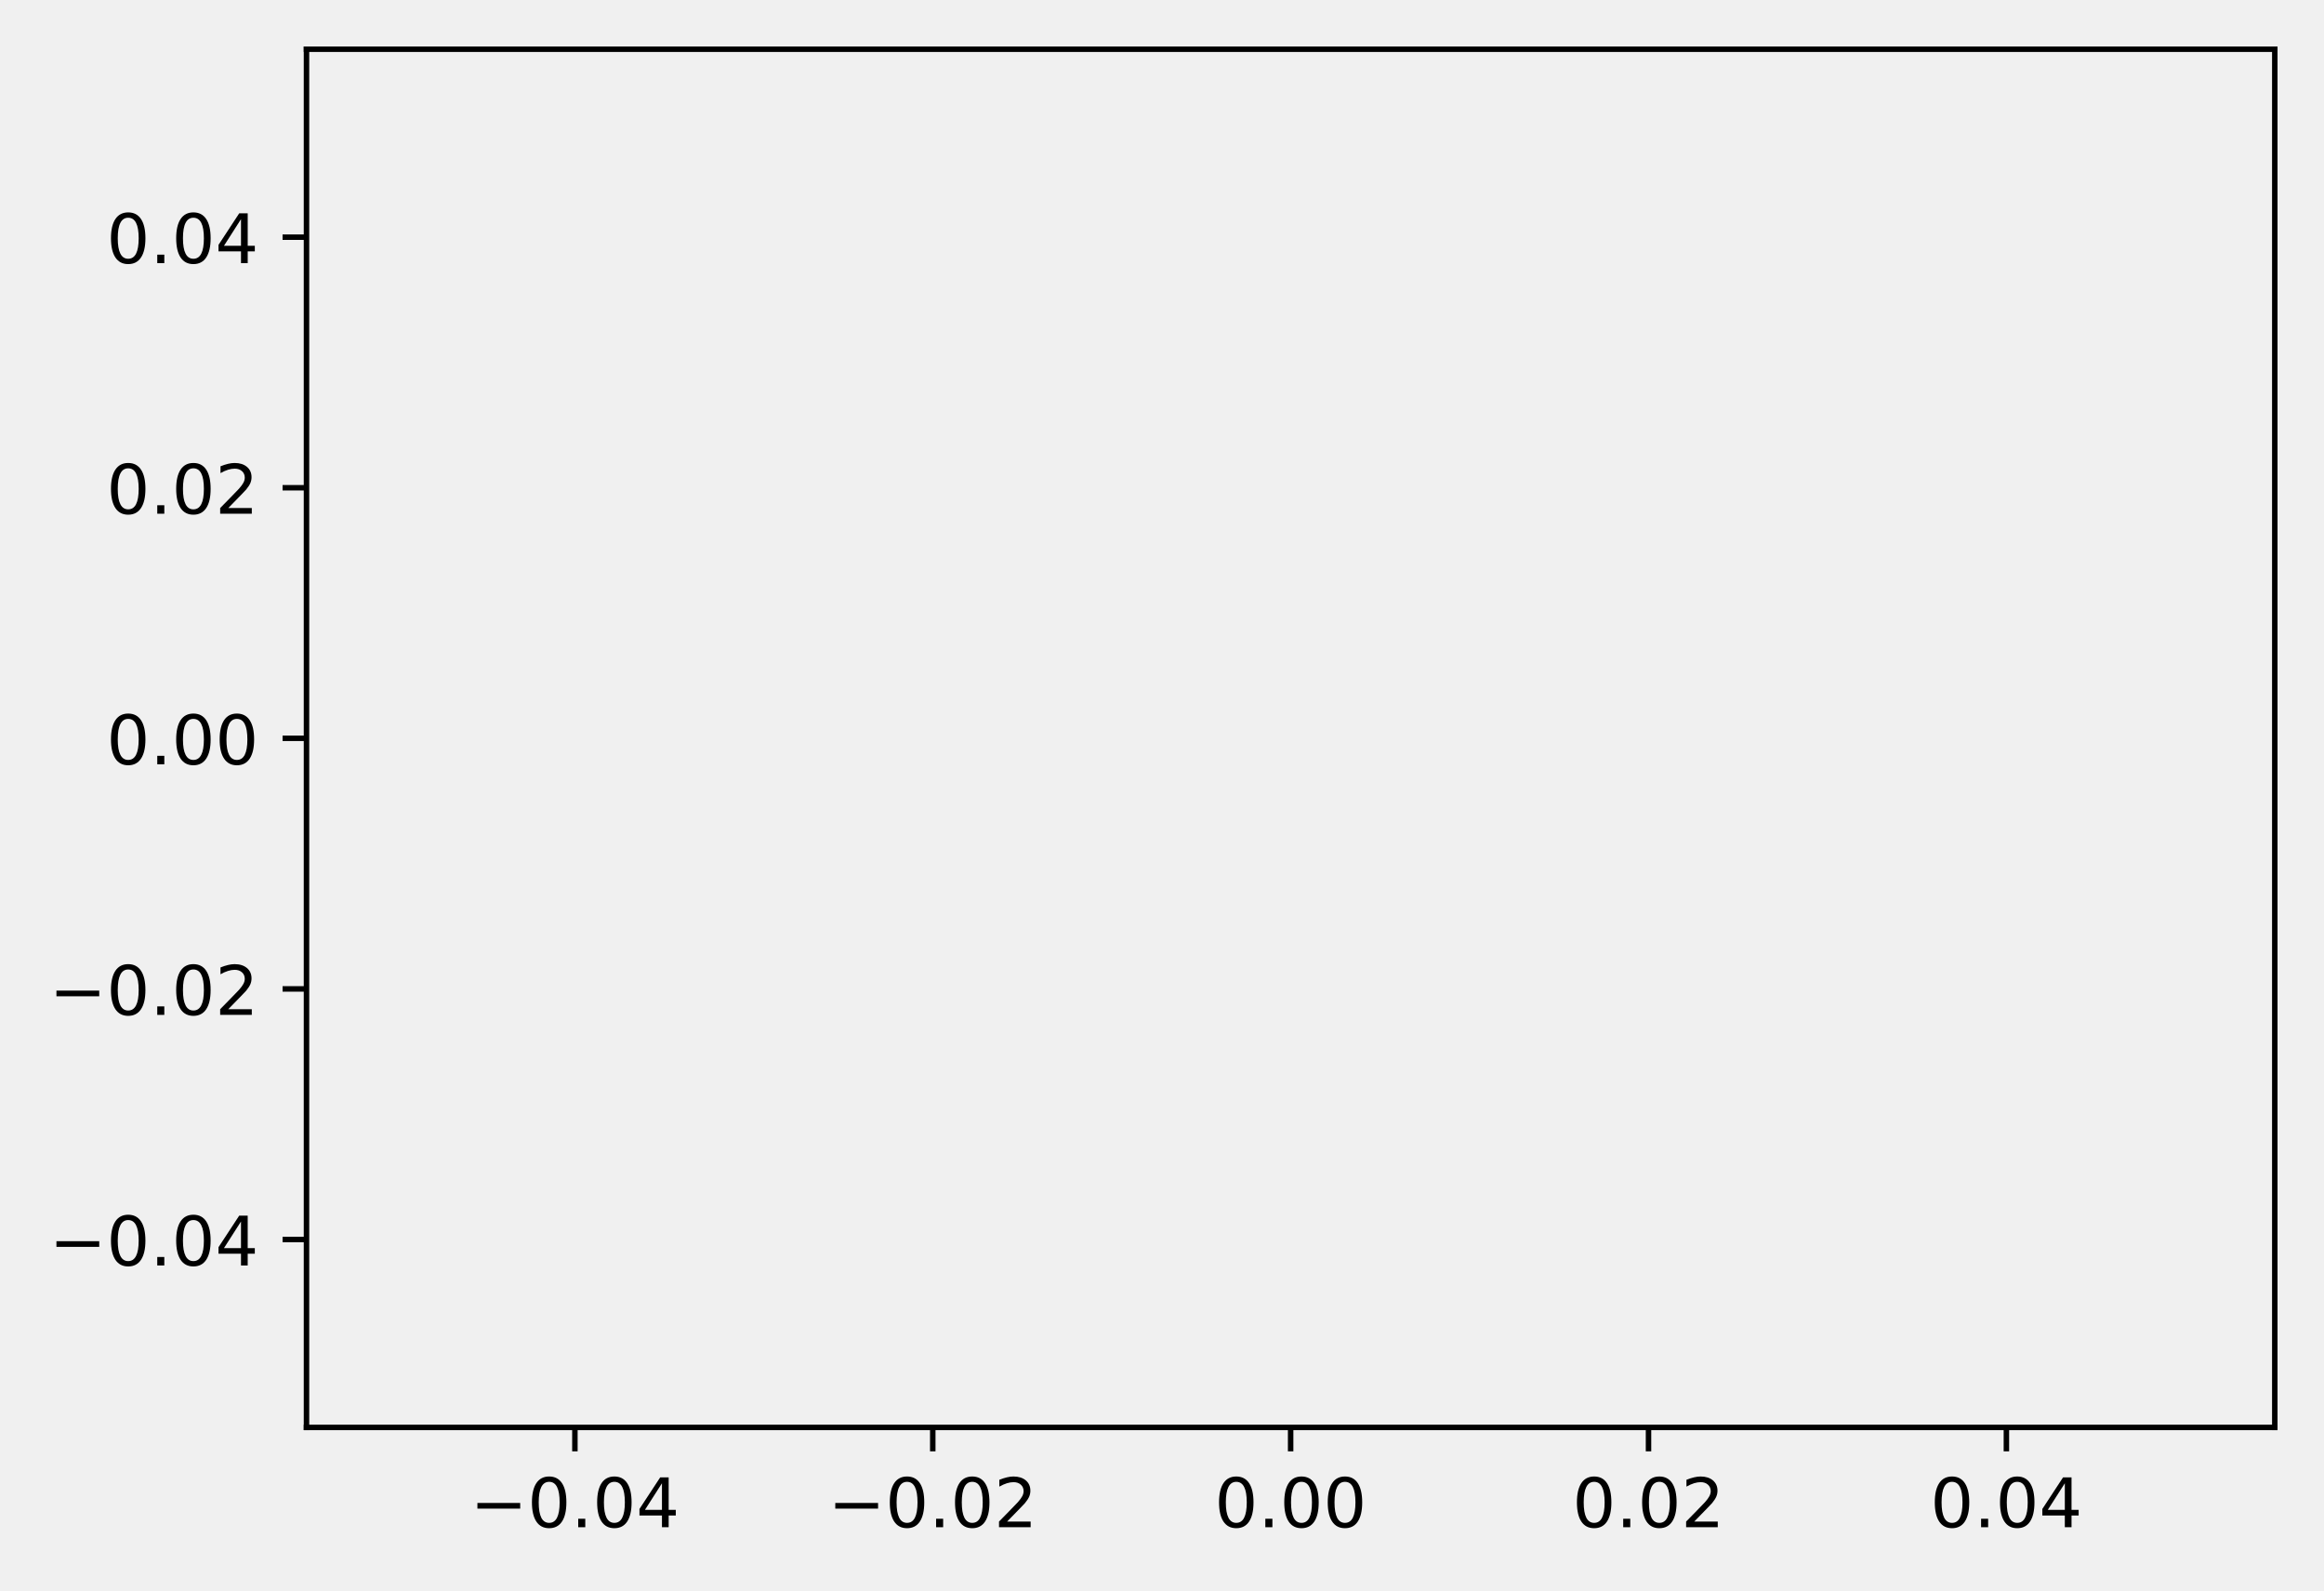
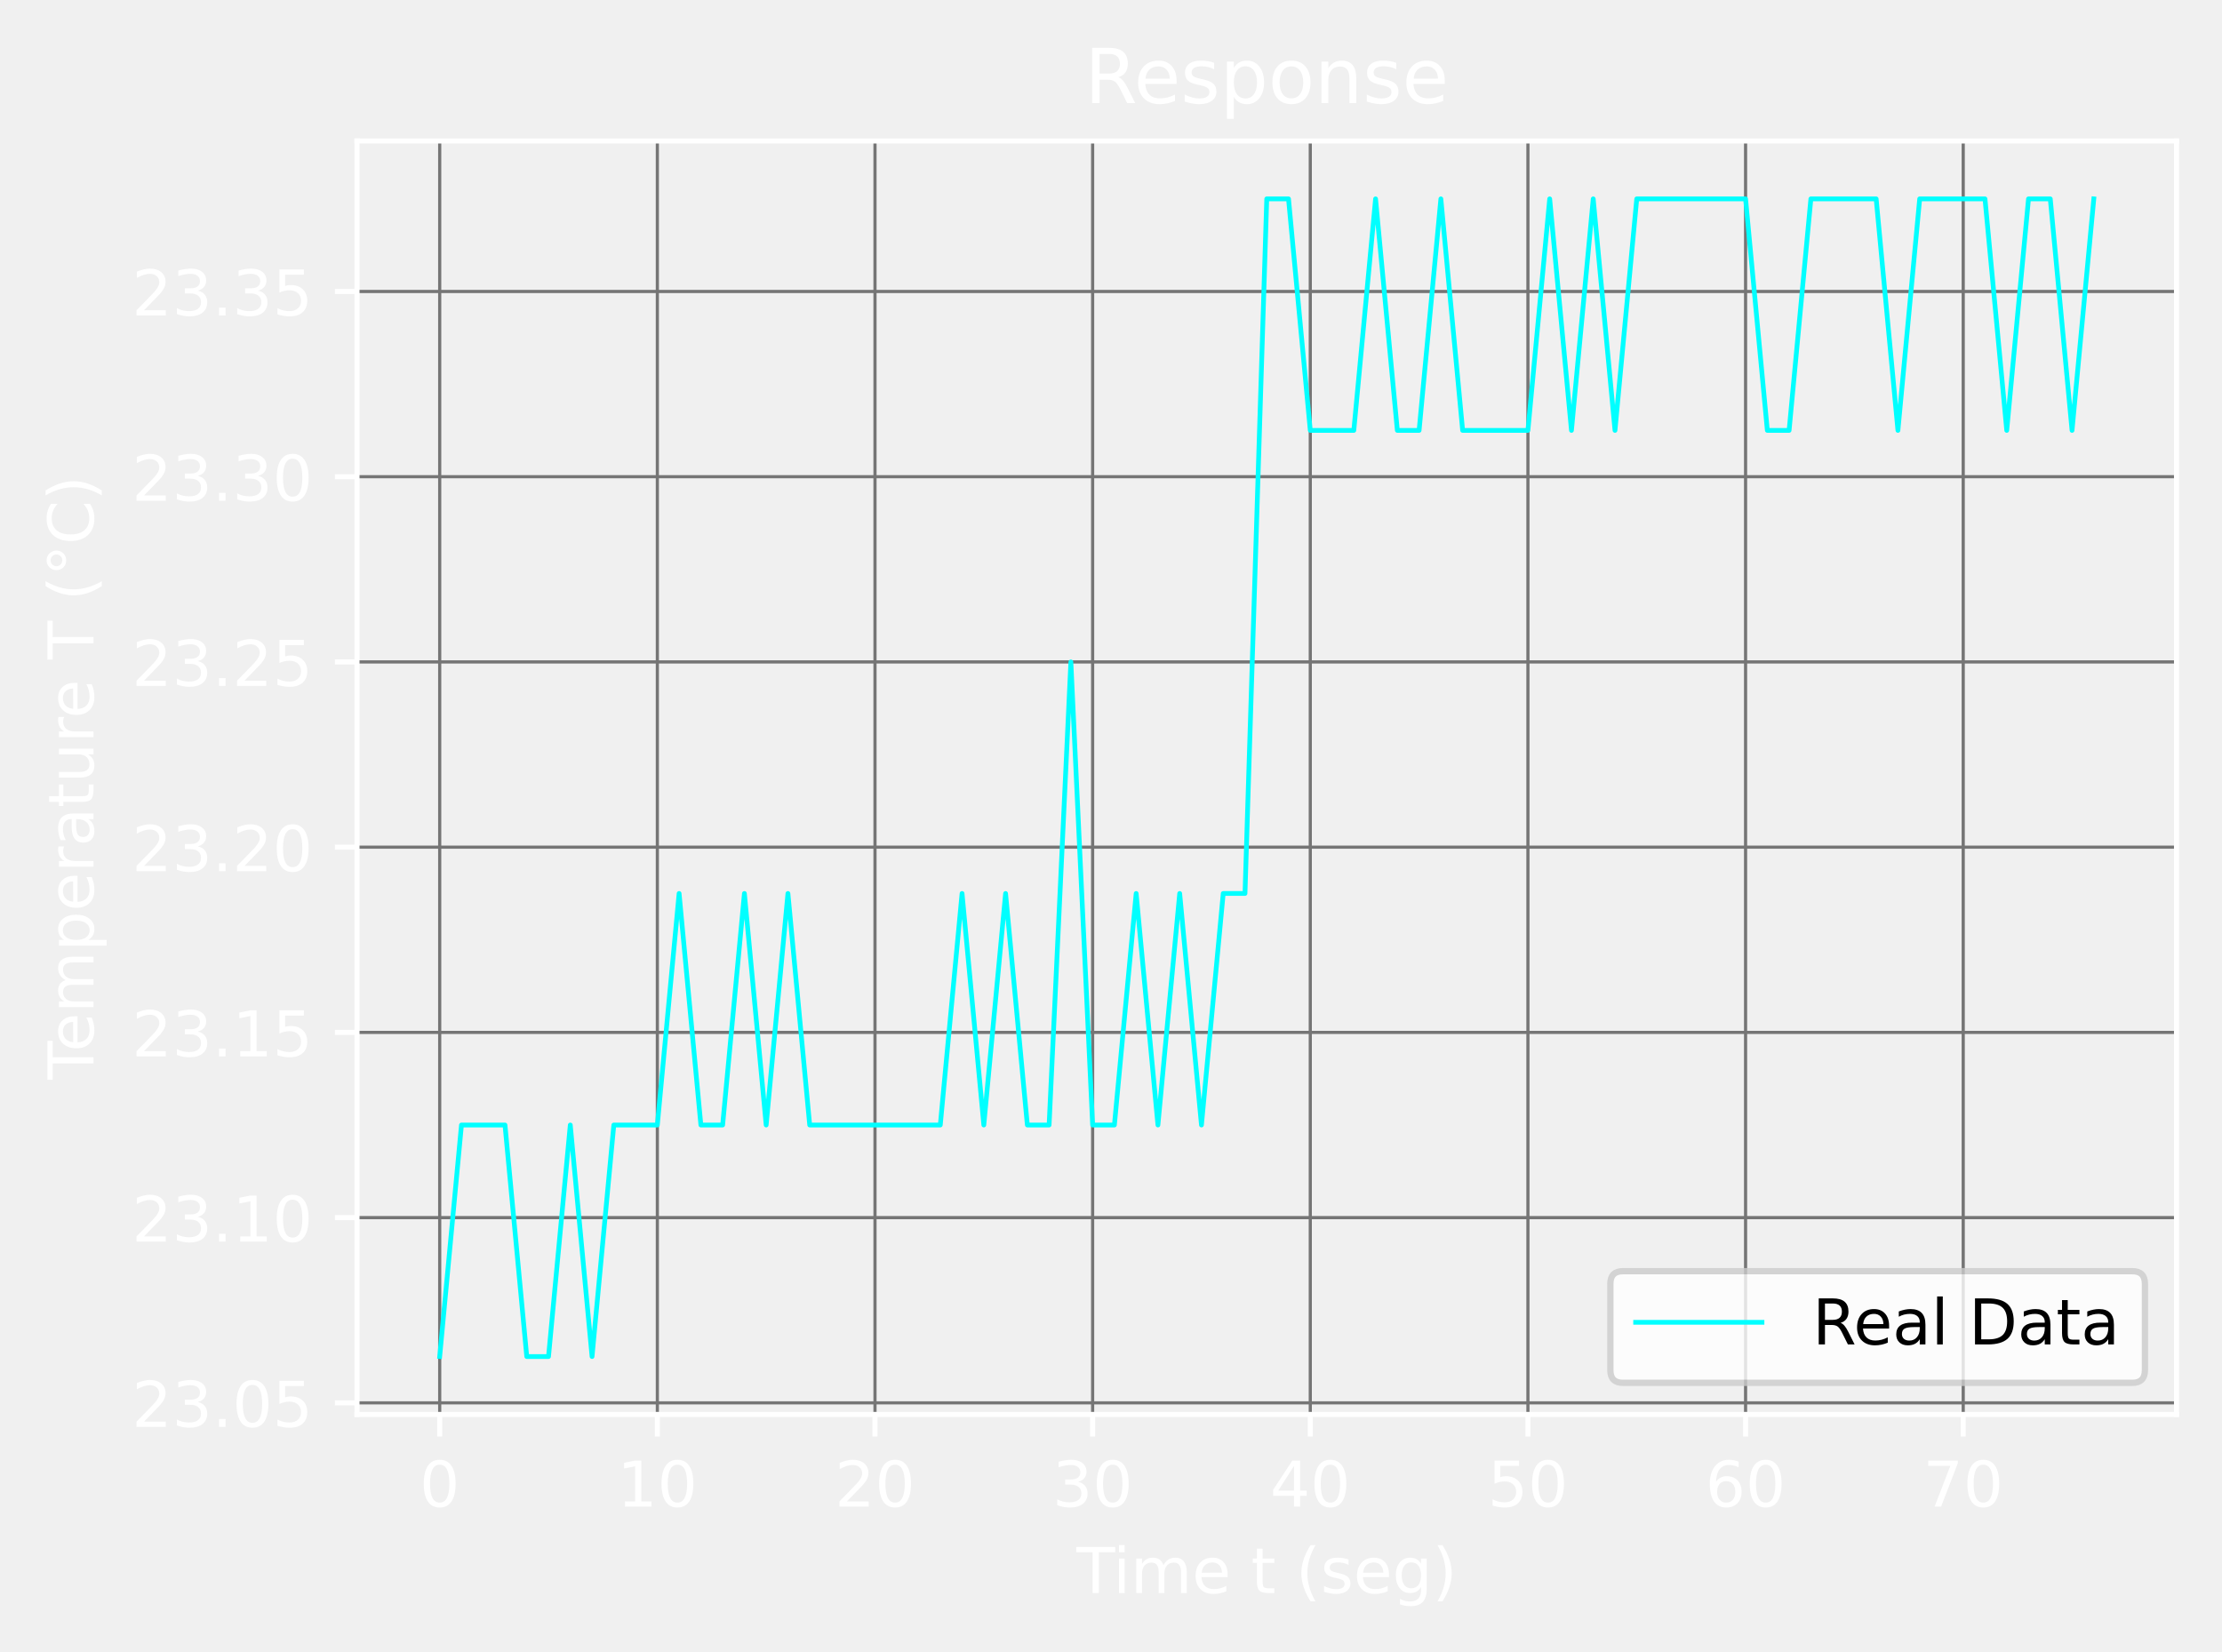
- <svg xmlns="http://www.w3.org/2000/svg" xmlns:xlink="http://www.w3.org/1999/xlink" width="340.045pt" height="232.678pt" viewBox="0 0 340.045 232.678" version="1.1">
+ <svg xmlns="http://www.w3.org/2000/svg" xmlns:xlink="http://www.w3.org/1999/xlink" width="351.706pt" height="261.474pt" viewBox="0 0 351.706 261.474" version="1.1">
  <defs>
    <style type="text/css">*{stroke-linejoin: round; stroke-linecap: butt}</style>
  </defs>
  <g id="figure_1">
    <g id="patch_1">
-       <path d="M 0 232.678  L 340.045 232.678  L 340.045 0  L 0 0  L 0 232.678  z " style="fill: none" />
+       <path d="M 0 261.474  L 351.706 261.474  L 351.706 0  L 0 0  L 0 261.474  z " style="fill: none" />
    </g>
    <g id="axes_1">
      <g id="patch_2">
-         <path d="M 44.845 208.8  L 332.845 208.8  L 332.845 7.2  L 44.845 7.2  L 44.845 208.8  z " style="fill: none" />
+         <path d="M 56.506 223.918  L 344.506 223.918  L 344.506 22.318  L 56.506 22.318  L 56.506 223.918  z " style="fill: none" />
      </g>
      <g id="matplotlib.axis_1">
        <g id="xtick_1">
          <g id="line2d_1">
+             <path d="M 69.597 223.918  L 69.597 22.318  " clip-path="url(#p4adda3c065)" style="fill: none; stroke: #757575; stroke-width: 0.5; stroke-linecap: square" />
+           </g>
+           <g id="line2d_2">
            <defs>
-               <path id="ma07867cbb8" d="M 0 0  L 0 3.5  " style="stroke: #000000; stroke-width: 0.8" />
+               <path id="m655d324b5c" d="M 0 0  L 0 3.5  " style="stroke: #ffffff; stroke-width: 0.8" />
            </defs>
            <g>
-               <use xlink:href="#ma07867cbb8" x="84.118" y="208.8" style="stroke: #000000; stroke-width: 0.8" />
+               <use xlink:href="#m655d324b5c" x="69.597" y="223.918" style="fill: #ffffff; stroke: #ffffff; stroke-width: 0.8" />
            </g>
          </g>
          <g id="text_1">
-             <g transform="translate(68.79538 223.3984) scale(0.1 -0.1)">
-               <defs>
-                 <path id="DejaVuSans-2212" d="M 678 2272  L 4684 2272  L 4684 1741  L 678 1741  L 678 2272  z " transform="scale(0.015625)" />
+             <g style="fill: #ffffff" transform="translate(66.41591 238.5166) scale(0.1 -0.1)">
+               <defs>
                <path id="DejaVuSans-30" d="M 2034 4250  Q 1547 4250 1301 3770  Q 1056 3291 1056 2328  Q 1056 1369 1301 889  Q 1547 409 2034 409  Q 2525 409 2770 889  Q 3016 1369 3016 2328  Q 3016 3291 2770 3770  Q 2525 4250 2034 4250  z M 2034 4750  Q 2819 4750 3233 4129  Q 3647 3509 3647 2328  Q 3647 1150 3233 529  Q 2819 -91 2034 -91  Q 1250 -91 836 529  Q 422 1150 422 2328  Q 422 3509 836 4129  Q 1250 4750 2034 4750  z " transform="scale(0.015625)" />
-                 <path id="DejaVuSans-2e" d="M 684 794  L 1344 794  L 1344 0  L 684 0  L 684 794  z " transform="scale(0.015625)" />
+               </defs>
+               <use xlink:href="#DejaVuSans-30" />
+             </g>
+           </g>
+         </g>
+         <g id="xtick_2">
+           <g id="line2d_3">
+             <path d="M 104.047 223.918  L 104.047 22.318  " clip-path="url(#p4adda3c065)" style="fill: none; stroke: #757575; stroke-width: 0.5; stroke-linecap: square" />
+           </g>
+           <g id="line2d_4">
+             <g>
+               <use xlink:href="#m655d324b5c" x="104.047" y="223.918" style="fill: #ffffff; stroke: #ffffff; stroke-width: 0.8" />
+             </g>
+           </g>
+           <g id="text_2">
+             <g style="fill: #ffffff" transform="translate(97.68442 238.5166) scale(0.1 -0.1)">
+               <defs>
+                 <path id="DejaVuSans-31" d="M 794 531  L 1825 531  L 1825 4091  L 703 3866  L 703 4441  L 1819 4666  L 2450 4666  L 2450 531  L 3481 531  L 3481 0  L 794 0  L 794 531  z " transform="scale(0.015625)" />
+               </defs>
+               <use xlink:href="#DejaVuSans-31" />
+               <use xlink:href="#DejaVuSans-30" x="63.623" />
+             </g>
+           </g>
+         </g>
+         <g id="xtick_3">
+           <g id="line2d_5">
+             <path d="M 138.497 223.918  L 138.497 22.318  " clip-path="url(#p4adda3c065)" style="fill: none; stroke: #757575; stroke-width: 0.5; stroke-linecap: square" />
+           </g>
+           <g id="line2d_6">
+             <g>
+               <use xlink:href="#m655d324b5c" x="138.497" y="223.918" style="fill: #ffffff; stroke: #ffffff; stroke-width: 0.8" />
+             </g>
+           </g>
+           <g id="text_3">
+             <g style="fill: #ffffff" transform="translate(132.1342 238.5166) scale(0.1 -0.1)">
+               <defs>
+                 <path id="DejaVuSans-32" d="M 1228 531  L 3431 531  L 3431 0  L 469 0  L 469 531  Q 828 903 1448 1529  Q 2069 2156 2228 2338  Q 2531 2678 2651 2914  Q 2772 3150 2772 3378  Q 2772 3750 2511 3984  Q 2250 4219 1831 4219  Q 1534 4219 1204 4116  Q 875 4013 500 3803  L 500 4441  Q 881 4594 1212 4672  Q 1544 4750 1819 4750  Q 2544 4750 2975 4387  Q 3406 4025 3406 3419  Q 3406 3131 3298 2873  Q 3191 2616 2906 2266  Q 2828 2175 2409 1742  Q 1991 1309 1228 531  z " transform="scale(0.015625)" />
+               </defs>
+               <use xlink:href="#DejaVuSans-32" />
+               <use xlink:href="#DejaVuSans-30" x="63.623" />
+             </g>
+           </g>
+         </g>
+         <g id="xtick_4">
+           <g id="line2d_7">
+             <path d="M 172.946 223.918  L 172.946 22.318  " clip-path="url(#p4adda3c065)" style="fill: none; stroke: #757575; stroke-width: 0.5; stroke-linecap: square" />
+           </g>
+           <g id="line2d_8">
+             <g>
+               <use xlink:href="#m655d324b5c" x="172.946" y="223.918" style="fill: #ffffff; stroke: #ffffff; stroke-width: 0.8" />
+             </g>
+           </g>
+           <g id="text_4">
+             <g style="fill: #ffffff" transform="translate(166.5839 238.5166) scale(0.1 -0.1)">
+               <defs>
+                 <path id="DejaVuSans-33" d="M 2597 2516  Q 3050 2419 3304 2112  Q 3559 1806 3559 1356  Q 3559 666 3084 287  Q 2609 -91 1734 -91  Q 1441 -91 1130 -33  Q 819 25 488 141  L 488 750  Q 750 597 1062 519  Q 1375 441 1716 441  Q 2309 441 2620 675  Q 2931 909 2931 1356  Q 2931 1769 2642 2001  Q 2353 2234 1838 2234  L 1294 2234  L 1294 2753  L 1863 2753  Q 2328 2753 2575 2939  Q 2822 3125 2822 3475  Q 2822 3834 2567 4026  Q 2313 4219 1838 4219  Q 1578 4219 1281 4162  Q 984 4106 628 3988  L 628 4550  Q 988 4650 1302 4700  Q 1616 4750 1894 4750  Q 2613 4750 3031 4423  Q 3450 4097 3450 3541  Q 3450 3153 3228 2886  Q 3006 2619 2597 2516  z " transform="scale(0.015625)" />
+               </defs>
+               <use xlink:href="#DejaVuSans-33" />
+               <use xlink:href="#DejaVuSans-30" x="63.623" />
+             </g>
+           </g>
+         </g>
+         <g id="xtick_5">
+           <g id="line2d_9">
+             <path d="M 207.396 223.918  L 207.396 22.318  " clip-path="url(#p4adda3c065)" style="fill: none; stroke: #757575; stroke-width: 0.5; stroke-linecap: square" />
+           </g>
+           <g id="line2d_10">
+             <g>
+               <use xlink:href="#m655d324b5c" x="207.396" y="223.918" style="fill: #ffffff; stroke: #ffffff; stroke-width: 0.8" />
+             </g>
+           </g>
+           <g id="text_5">
+             <g style="fill: #ffffff" transform="translate(201.0337 238.5166) scale(0.1 -0.1)">
+               <defs>
                <path id="DejaVuSans-34" d="M 2419 4116  L 825 1625  L 2419 1625  L 2419 4116  z M 2253 4666  L 3047 4666  L 3047 1625  L 3713 1625  L 3713 1100  L 3047 1100  L 3047 0  L 2419 0  L 2419 1100  L 313 1100  L 313 1709  L 2253 4666  z " transform="scale(0.015625)" />
              </defs>
-               <use xlink:href="#DejaVuSans-2212" />
-               <use xlink:href="#DejaVuSans-30" x="83.789" />
-               <use xlink:href="#DejaVuSans-2e" x="147.412" />
-               <use xlink:href="#DejaVuSans-30" x="179.199" />
-               <use xlink:href="#DejaVuSans-34" x="242.822" />
-             </g>
-           </g>
-         </g>
-         <g id="xtick_2">
-           <g id="line2d_2">
-             <g>
-               <use xlink:href="#ma07867cbb8" x="136.482" y="208.8" style="stroke: #000000; stroke-width: 0.8" />
-             </g>
-           </g>
-           <g id="text_2">
-             <g transform="translate(121.159 223.3984) scale(0.1 -0.1)">
-               <defs>
-                 <path id="DejaVuSans-32" d="M 1228 531  L 3431 531  L 3431 0  L 469 0  L 469 531  Q 828 903 1448 1529  Q 2069 2156 2228 2338  Q 2531 2678 2651 2914  Q 2772 3150 2772 3378  Q 2772 3750 2511 3984  Q 2250 4219 1831 4219  Q 1534 4219 1204 4116  Q 875 4013 500 3803  L 500 4441  Q 881 4594 1212 4672  Q 1544 4750 1819 4750  Q 2544 4750 2975 4387  Q 3406 4025 3406 3419  Q 3406 3131 3298 2873  Q 3191 2616 2906 2266  Q 2828 2175 2409 1742  Q 1991 1309 1228 531  z " transform="scale(0.015625)" />
-               </defs>
-               <use xlink:href="#DejaVuSans-2212" />
-               <use xlink:href="#DejaVuSans-30" x="83.789" />
-               <use xlink:href="#DejaVuSans-2e" x="147.412" />
-               <use xlink:href="#DejaVuSans-30" x="179.199" />
-               <use xlink:href="#DejaVuSans-32" x="242.822" />
-             </g>
-           </g>
-         </g>
-         <g id="xtick_3">
-           <g id="line2d_3">
-             <g>
-               <use xlink:href="#ma07867cbb8" x="188.845" y="208.8" style="stroke: #000000; stroke-width: 0.8" />
-             </g>
-           </g>
-           <g id="text_3">
-             <g transform="translate(177.7125 223.3984) scale(0.1 -0.1)">
-               <use xlink:href="#DejaVuSans-30" />
-               <use xlink:href="#DejaVuSans-2e" x="63.623" />
-               <use xlink:href="#DejaVuSans-30" x="95.41" />
-               <use xlink:href="#DejaVuSans-30" x="159.033" />
-             </g>
-           </g>
-         </g>
-         <g id="xtick_4">
-           <g id="line2d_4">
-             <g>
-               <use xlink:href="#ma07867cbb8" x="241.209" y="208.8" style="stroke: #000000; stroke-width: 0.8" />
-             </g>
-           </g>
-           <g id="text_4">
-             <g transform="translate(230.0761 223.3984) scale(0.1 -0.1)">
-               <use xlink:href="#DejaVuSans-30" />
-               <use xlink:href="#DejaVuSans-2e" x="63.623" />
-               <use xlink:href="#DejaVuSans-30" x="95.41" />
-               <use xlink:href="#DejaVuSans-32" x="159.033" />
-             </g>
-           </g>
-         </g>
-         <g id="xtick_5">
-           <g id="line2d_5">
-             <g>
-               <use xlink:href="#ma07867cbb8" x="293.573" y="208.8" style="stroke: #000000; stroke-width: 0.8" />
-             </g>
-           </g>
-           <g id="text_5">
-             <g transform="translate(282.4398 223.3984) scale(0.1 -0.1)">
-               <use xlink:href="#DejaVuSans-30" />
-               <use xlink:href="#DejaVuSans-2e" x="63.623" />
-               <use xlink:href="#DejaVuSans-30" x="95.41" />
-               <use xlink:href="#DejaVuSans-34" x="159.033" />
-             </g>
+               <use xlink:href="#DejaVuSans-34" />
+               <use xlink:href="#DejaVuSans-30" x="63.623" />
+             </g>
+           </g>
+         </g>
+         <g id="xtick_6">
+           <g id="line2d_11">
+             <path d="M 241.846 223.918  L 241.846 22.318  " clip-path="url(#p4adda3c065)" style="fill: none; stroke: #757575; stroke-width: 0.5; stroke-linecap: square" />
+           </g>
+           <g id="line2d_12">
+             <g>
+               <use xlink:href="#m655d324b5c" x="241.846" y="223.918" style="fill: #ffffff; stroke: #ffffff; stroke-width: 0.8" />
+             </g>
+           </g>
+           <g id="text_6">
+             <g style="fill: #ffffff" transform="translate(235.4835 238.5166) scale(0.1 -0.1)">
+               <defs>
+                 <path id="DejaVuSans-35" d="M 691 4666  L 3169 4666  L 3169 4134  L 1269 4134  L 1269 2991  Q 1406 3038 1543 3061  Q 1681 3084 1819 3084  Q 2600 3084 3056 2656  Q 3513 2228 3513 1497  Q 3513 744 3044 326  Q 2575 -91 1722 -91  Q 1428 -91 1123 -41  Q 819 9 494 109  L 494 744  Q 775 591 1075 516  Q 1375 441 1709 441  Q 2250 441 2565 725  Q 2881 1009 2881 1497  Q 2881 1984 2565 2268  Q 2250 2553 1709 2553  Q 1456 2553 1204 2497  Q 953 2441 691 2322  L 691 4666  z " transform="scale(0.015625)" />
+               </defs>
+               <use xlink:href="#DejaVuSans-35" />
+               <use xlink:href="#DejaVuSans-30" x="63.623" />
+             </g>
+           </g>
+         </g>
+         <g id="xtick_7">
+           <g id="line2d_13">
+             <path d="M 276.296 223.918  L 276.296 22.318  " clip-path="url(#p4adda3c065)" style="fill: none; stroke: #757575; stroke-width: 0.5; stroke-linecap: square" />
+           </g>
+           <g id="line2d_14">
+             <g>
+               <use xlink:href="#m655d324b5c" x="276.296" y="223.918" style="fill: #ffffff; stroke: #ffffff; stroke-width: 0.8" />
+             </g>
+           </g>
+           <g id="text_7">
+             <g style="fill: #ffffff" transform="translate(269.9332 238.5166) scale(0.1 -0.1)">
+               <defs>
+                 <path id="DejaVuSans-36" d="M 2113 2584  Q 1688 2584 1439 2293  Q 1191 2003 1191 1497  Q 1191 994 1439 701  Q 1688 409 2113 409  Q 2538 409 2786 701  Q 3034 994 3034 1497  Q 3034 2003 2786 2293  Q 2538 2584 2113 2584  z M 3366 4563  L 3366 3988  Q 3128 4100 2886 4159  Q 2644 4219 2406 4219  Q 1781 4219 1451 3797  Q 1122 3375 1075 2522  Q 1259 2794 1537 2939  Q 1816 3084 2150 3084  Q 2853 3084 3261 2657  Q 3669 2231 3669 1497  Q 3669 778 3244 343  Q 2819 -91 2113 -91  Q 1303 -91 875 529  Q 447 1150 447 2328  Q 447 3434 972 4092  Q 1497 4750 2381 4750  Q 2619 4750 2861 4703  Q 3103 4656 3366 4563  z " transform="scale(0.015625)" />
+               </defs>
+               <use xlink:href="#DejaVuSans-36" />
+               <use xlink:href="#DejaVuSans-30" x="63.623" />
+             </g>
+           </g>
+         </g>
+         <g id="xtick_8">
+           <g id="line2d_15">
+             <path d="M 310.745 223.918  L 310.745 22.318  " clip-path="url(#p4adda3c065)" style="fill: none; stroke: #757575; stroke-width: 0.5; stroke-linecap: square" />
+           </g>
+           <g id="line2d_16">
+             <g>
+               <use xlink:href="#m655d324b5c" x="310.745" y="223.918" style="fill: #ffffff; stroke: #ffffff; stroke-width: 0.8" />
+             </g>
+           </g>
+           <g id="text_8">
+             <g style="fill: #ffffff" transform="translate(304.383 238.5166) scale(0.1 -0.1)">
+               <defs>
+                 <path id="DejaVuSans-37" d="M 525 4666  L 3525 4666  L 3525 4397  L 1831 0  L 1172 0  L 2766 4134  L 525 4134  L 525 4666  z " transform="scale(0.015625)" />
+               </defs>
+               <use xlink:href="#DejaVuSans-37" />
+               <use xlink:href="#DejaVuSans-30" x="63.623" />
+             </g>
+           </g>
+         </g>
+         <g id="text_9">
+           <g style="fill: #ffffff" transform="translate(170.3773 252.1947) scale(0.1 -0.1)">
+             <defs>
+               <path id="DejaVuSans-54" d="M -19 4666  L 3928 4666  L 3928 4134  L 2272 4134  L 2272 0  L 1638 0  L 1638 4134  L -19 4134  L -19 4666  z " transform="scale(0.015625)" />
+               <path id="DejaVuSans-69" d="M 603 3500  L 1178 3500  L 1178 0  L 603 0  L 603 3500  z M 603 4863  L 1178 4863  L 1178 4134  L 603 4134  L 603 4863  z " transform="scale(0.015625)" />
+               <path id="DejaVuSans-6d" d="M 3328 2828  Q 3544 3216 3844 3400  Q 4144 3584 4550 3584  Q 5097 3584 5394 3201  Q 5691 2819 5691 2113  L 5691 0  L 5113 0  L 5113 2094  Q 5113 2597 4934 2840  Q 4756 3084 4391 3084  Q 3944 3084 3684 2787  Q 3425 2491 3425 1978  L 3425 0  L 2847 0  L 2847 2094  Q 2847 2600 2669 2842  Q 2491 3084 2119 3084  Q 1678 3084 1418 2786  Q 1159 2488 1159 1978  L 1159 0  L 581 0  L 581 3500  L 1159 3500  L 1159 2956  Q 1356 3278 1631 3431  Q 1906 3584 2284 3584  Q 2666 3584 2933 3390  Q 3200 3197 3328 2828  z " transform="scale(0.015625)" />
+               <path id="DejaVuSans-65" d="M 3597 1894  L 3597 1613  L 953 1613  Q 991 1019 1311 708  Q 1631 397 2203 397  Q 2534 397 2845 478  Q 3156 559 3463 722  L 3463 178  Q 3153 47 2828 -22  Q 2503 -91 2169 -91  Q 1331 -91 842 396  Q 353 884 353 1716  Q 353 2575 817 3079  Q 1281 3584 2069 3584  Q 2775 3584 3186 3129  Q 3597 2675 3597 1894  z M 3022 2063  Q 3016 2534 2758 2815  Q 2500 3097 2075 3097  Q 1594 3097 1305 2825  Q 1016 2553 972 2059  L 3022 2063  z " transform="scale(0.015625)" />
+               <path id="DejaVuSans-20" transform="scale(0.015625)" />
+               <path id="DejaVuSans-74" d="M 1172 4494  L 1172 3500  L 2356 3500  L 2356 3053  L 1172 3053  L 1172 1153  Q 1172 725 1289 603  Q 1406 481 1766 481  L 2356 481  L 2356 0  L 1766 0  Q 1100 0 847 248  Q 594 497 594 1153  L 594 3053  L 172 3053  L 172 3500  L 594 3500  L 594 4494  L 1172 4494  z " transform="scale(0.015625)" />
+               <path id="DejaVuSans-28" d="M 1984 4856  Q 1566 4138 1362 3434  Q 1159 2731 1159 2009  Q 1159 1288 1364 580  Q 1569 -128 1984 -844  L 1484 -844  Q 1016 -109 783 600  Q 550 1309 550 2009  Q 550 2706 781 3412  Q 1013 4119 1484 4856  L 1984 4856  z " transform="scale(0.015625)" />
+               <path id="DejaVuSans-73" d="M 2834 3397  L 2834 2853  Q 2591 2978 2328 3040  Q 2066 3103 1784 3103  Q 1356 3103 1142 2972  Q 928 2841 928 2578  Q 928 2378 1081 2264  Q 1234 2150 1697 2047  L 1894 2003  Q 2506 1872 2764 1633  Q 3022 1394 3022 966  Q 3022 478 2636 193  Q 2250 -91 1575 -91  Q 1294 -91 989 -36  Q 684 19 347 128  L 347 722  Q 666 556 975 473  Q 1284 391 1588 391  Q 1994 391 2212 530  Q 2431 669 2431 922  Q 2431 1156 2273 1281  Q 2116 1406 1581 1522  L 1381 1569  Q 847 1681 609 1914  Q 372 2147 372 2553  Q 372 3047 722 3315  Q 1072 3584 1716 3584  Q 2034 3584 2315 3537  Q 2597 3491 2834 3397  z " transform="scale(0.015625)" />
+               <path id="DejaVuSans-67" d="M 2906 1791  Q 2906 2416 2648 2759  Q 2391 3103 1925 3103  Q 1463 3103 1205 2759  Q 947 2416 947 1791  Q 947 1169 1205 825  Q 1463 481 1925 481  Q 2391 481 2648 825  Q 2906 1169 2906 1791  z M 3481 434  Q 3481 -459 3084 -895  Q 2688 -1331 1869 -1331  Q 1566 -1331 1297 -1286  Q 1028 -1241 775 -1147  L 775 -588  Q 1028 -725 1275 -790  Q 1522 -856 1778 -856  Q 2344 -856 2625 -561  Q 2906 -266 2906 331  L 2906 616  Q 2728 306 2450 153  Q 2172 0 1784 0  Q 1141 0 747 490  Q 353 981 353 1791  Q 353 2603 747 3093  Q 1141 3584 1784 3584  Q 2172 3584 2450 3431  Q 2728 3278 2906 2969  L 2906 3500  L 3481 3500  L 3481 434  z " transform="scale(0.015625)" />
+               <path id="DejaVuSans-29" d="M 513 4856  L 1013 4856  Q 1481 4119 1714 3412  Q 1947 2706 1947 2009  Q 1947 1309 1714 600  Q 1481 -109 1013 -844  L 513 -844  Q 928 -128 1133 580  Q 1338 1288 1338 2009  Q 1338 2731 1133 3434  Q 928 4138 513 4856  z " transform="scale(0.015625)" />
+             </defs>
+             <use xlink:href="#DejaVuSans-54" />
+             <use xlink:href="#DejaVuSans-69" x="57.959" />
+             <use xlink:href="#DejaVuSans-6d" x="85.742" />
+             <use xlink:href="#DejaVuSans-65" x="183.154" />
+             <use xlink:href="#DejaVuSans-20" x="244.678" />
+             <use xlink:href="#DejaVuSans-74" x="276.465" />
+             <use xlink:href="#DejaVuSans-20" x="315.674" />
+             <use xlink:href="#DejaVuSans-28" x="347.461" />
+             <use xlink:href="#DejaVuSans-73" x="386.475" />
+             <use xlink:href="#DejaVuSans-65" x="438.574" />
+             <use xlink:href="#DejaVuSans-67" x="500.098" />
+             <use xlink:href="#DejaVuSans-29" x="563.574" />
          </g>
        </g>
      </g>
      <g id="matplotlib.axis_2">
        <g id="ytick_1">
-           <g id="line2d_6">
+           <g id="line2d_17">
+             <path d="M 56.506 222.085  L 344.506 222.085  " clip-path="url(#p4adda3c065)" style="fill: none; stroke: #757575; stroke-width: 0.5; stroke-linecap: square" />
+           </g>
+           <g id="line2d_18">
            <defs>
-               <path id="m7cfc30a3ca" d="M 0 0  L -3.5 0  " style="stroke: #000000; stroke-width: 0.8" />
+               <path id="m34202abd63" d="M 0 0  L -3.5 0  " style="stroke: #ffffff; stroke-width: 0.8" />
            </defs>
            <g>
-               <use xlink:href="#m7cfc30a3ca" x="44.845" y="181.309" style="stroke: #000000; stroke-width: 0.8" />
-             </g>
-           </g>
-           <g id="text_6">
-             <g transform="translate(7.2 185.1083) scale(0.1 -0.1)">
-               <use xlink:href="#DejaVuSans-2212" />
-               <use xlink:href="#DejaVuSans-30" x="83.789" />
-               <use xlink:href="#DejaVuSans-2e" x="147.412" />
-               <use xlink:href="#DejaVuSans-30" x="179.199" />
-               <use xlink:href="#DejaVuSans-34" x="242.822" />
+               <use xlink:href="#m34202abd63" x="56.506" y="222.085" style="fill: #ffffff; stroke: #ffffff; stroke-width: 0.8" />
+             </g>
+           </g>
+           <g id="text_10">
+             <g style="fill: #ffffff" transform="translate(20.87813 225.8846) scale(0.1 -0.1)">
+               <defs>
+                 <path id="DejaVuSans-2e" d="M 684 794  L 1344 794  L 1344 0  L 684 0  L 684 794  z " transform="scale(0.015625)" />
+               </defs>
+               <use xlink:href="#DejaVuSans-32" />
+               <use xlink:href="#DejaVuSans-33" x="63.623" />
+               <use xlink:href="#DejaVuSans-2e" x="127.246" />
+               <use xlink:href="#DejaVuSans-30" x="159.033" />
+               <use xlink:href="#DejaVuSans-35" x="222.656" />
            </g>
          </g>
        </g>
        <g id="ytick_2">
-           <g id="line2d_7">
-             <g>
-               <use xlink:href="#m7cfc30a3ca" x="44.845" y="144.655" style="stroke: #000000; stroke-width: 0.8" />
-             </g>
-           </g>
-           <g id="text_7">
-             <g transform="translate(7.2 148.4538) scale(0.1 -0.1)">
-               <use xlink:href="#DejaVuSans-2212" />
-               <use xlink:href="#DejaVuSans-30" x="83.789" />
-               <use xlink:href="#DejaVuSans-2e" x="147.412" />
-               <use xlink:href="#DejaVuSans-30" x="179.199" />
-               <use xlink:href="#DejaVuSans-32" x="242.822" />
+           <g id="line2d_19">
+             <path d="M 56.506 192.762  L 344.506 192.762  " clip-path="url(#p4adda3c065)" style="fill: none; stroke: #757575; stroke-width: 0.5; stroke-linecap: square" />
+           </g>
+           <g id="line2d_20">
+             <g>
+               <use xlink:href="#m34202abd63" x="56.506" y="192.762" style="fill: #ffffff; stroke: #ffffff; stroke-width: 0.8" />
+             </g>
+           </g>
+           <g id="text_11">
+             <g style="fill: #ffffff" transform="translate(20.87813 196.561) scale(0.1 -0.1)">
+               <use xlink:href="#DejaVuSans-32" />
+               <use xlink:href="#DejaVuSans-33" x="63.623" />
+               <use xlink:href="#DejaVuSans-2e" x="127.246" />
+               <use xlink:href="#DejaVuSans-31" x="159.033" />
+               <use xlink:href="#DejaVuSans-30" x="222.656" />
            </g>
          </g>
        </g>
        <g id="ytick_3">
-           <g id="line2d_8">
-             <g>
-               <use xlink:href="#m7cfc30a3ca" x="44.845" y="108" style="stroke: #000000; stroke-width: 0.8" />
-             </g>
-           </g>
-           <g id="text_8">
-             <g transform="translate(15.57969 111.7992) scale(0.1 -0.1)">
-               <use xlink:href="#DejaVuSans-30" />
-               <use xlink:href="#DejaVuSans-2e" x="63.623" />
-               <use xlink:href="#DejaVuSans-30" x="95.41" />
-               <use xlink:href="#DejaVuSans-30" x="159.033" />
+           <g id="line2d_21">
+             <path d="M 56.506 163.438  L 344.506 163.438  " clip-path="url(#p4adda3c065)" style="fill: none; stroke: #757575; stroke-width: 0.5; stroke-linecap: square" />
+           </g>
+           <g id="line2d_22">
+             <g>
+               <use xlink:href="#m34202abd63" x="56.506" y="163.438" style="fill: #ffffff; stroke: #ffffff; stroke-width: 0.8" />
+             </g>
+           </g>
+           <g id="text_12">
+             <g style="fill: #ffffff" transform="translate(20.87813 167.2373) scale(0.1 -0.1)">
+               <use xlink:href="#DejaVuSans-32" />
+               <use xlink:href="#DejaVuSans-33" x="63.623" />
+               <use xlink:href="#DejaVuSans-2e" x="127.246" />
+               <use xlink:href="#DejaVuSans-31" x="159.033" />
+               <use xlink:href="#DejaVuSans-35" x="222.656" />
            </g>
          </g>
        </g>
        <g id="ytick_4">
-           <g id="line2d_9">
-             <g>
-               <use xlink:href="#m7cfc30a3ca" x="44.845" y="71.345" style="stroke: #000000; stroke-width: 0.8" />
-             </g>
-           </g>
-           <g id="text_9">
-             <g transform="translate(15.57969 75.14467) scale(0.1 -0.1)">
-               <use xlink:href="#DejaVuSans-30" />
-               <use xlink:href="#DejaVuSans-2e" x="63.623" />
-               <use xlink:href="#DejaVuSans-30" x="95.41" />
+           <g id="line2d_23">
+             <path d="M 56.506 134.114  L 344.506 134.114  " clip-path="url(#p4adda3c065)" style="fill: none; stroke: #757575; stroke-width: 0.5; stroke-linecap: square" />
+           </g>
+           <g id="line2d_24">
+             <g>
+               <use xlink:href="#m34202abd63" x="56.506" y="134.114" style="fill: #ffffff; stroke: #ffffff; stroke-width: 0.8" />
+             </g>
+           </g>
+           <g id="text_13">
+             <g style="fill: #ffffff" transform="translate(20.87813 137.9137) scale(0.1 -0.1)">
+               <use xlink:href="#DejaVuSans-32" />
+               <use xlink:href="#DejaVuSans-33" x="63.623" />
+               <use xlink:href="#DejaVuSans-2e" x="127.246" />
              <use xlink:href="#DejaVuSans-32" x="159.033" />
+               <use xlink:href="#DejaVuSans-30" x="222.656" />
            </g>
          </g>
        </g>
        <g id="ytick_5">
-           <g id="line2d_10">
-             <g>
-               <use xlink:href="#m7cfc30a3ca" x="44.845" y="34.691" style="stroke: #000000; stroke-width: 0.8" />
-             </g>
-           </g>
-           <g id="text_10">
-             <g transform="translate(15.57969 38.49013) scale(0.1 -0.1)">
-               <use xlink:href="#DejaVuSans-30" />
-               <use xlink:href="#DejaVuSans-2e" x="63.623" />
-               <use xlink:href="#DejaVuSans-30" x="95.41" />
-               <use xlink:href="#DejaVuSans-34" x="159.033" />
-             </g>
-           </g>
-         </g>
-       </g>
-       <g id="line2d_11" />
+           <g id="line2d_25">
+             <path d="M 56.506 104.791  L 344.506 104.791  " clip-path="url(#p4adda3c065)" style="fill: none; stroke: #757575; stroke-width: 0.5; stroke-linecap: square" />
+           </g>
+           <g id="line2d_26">
+             <g>
+               <use xlink:href="#m34202abd63" x="56.506" y="104.791" style="fill: #ffffff; stroke: #ffffff; stroke-width: 0.8" />
+             </g>
+           </g>
+           <g id="text_14">
+             <g style="fill: #ffffff" transform="translate(20.87813 108.5901) scale(0.1 -0.1)">
+               <use xlink:href="#DejaVuSans-32" />
+               <use xlink:href="#DejaVuSans-33" x="63.623" />
+               <use xlink:href="#DejaVuSans-2e" x="127.246" />
+               <use xlink:href="#DejaVuSans-32" x="159.033" />
+               <use xlink:href="#DejaVuSans-35" x="222.656" />
+             </g>
+           </g>
+         </g>
+         <g id="ytick_6">
+           <g id="line2d_27">
+             <path d="M 56.506 75.467  L 344.506 75.467  " clip-path="url(#p4adda3c065)" style="fill: none; stroke: #757575; stroke-width: 0.5; stroke-linecap: square" />
+           </g>
+           <g id="line2d_28">
+             <g>
+               <use xlink:href="#m34202abd63" x="56.506" y="75.467" style="fill: #ffffff; stroke: #ffffff; stroke-width: 0.8" />
+             </g>
+           </g>
+           <g id="text_15">
+             <g style="fill: #ffffff" transform="translate(20.87813 79.26644) scale(0.1 -0.1)">
+               <use xlink:href="#DejaVuSans-32" />
+               <use xlink:href="#DejaVuSans-33" x="63.623" />
+               <use xlink:href="#DejaVuSans-2e" x="127.246" />
+               <use xlink:href="#DejaVuSans-33" x="159.033" />
+               <use xlink:href="#DejaVuSans-30" x="222.656" />
+             </g>
+           </g>
+         </g>
+         <g id="ytick_7">
+           <g id="line2d_29">
+             <path d="M 56.506 46.144  L 344.506 46.144  " clip-path="url(#p4adda3c065)" style="fill: none; stroke: #757575; stroke-width: 0.5; stroke-linecap: square" />
+           </g>
+           <g id="line2d_30">
+             <g>
+               <use xlink:href="#m34202abd63" x="56.506" y="46.144" style="fill: #ffffff; stroke: #ffffff; stroke-width: 0.8" />
+             </g>
+           </g>
+           <g id="text_16">
+             <g style="fill: #ffffff" transform="translate(20.87813 49.9428) scale(0.1 -0.1)">
+               <use xlink:href="#DejaVuSans-32" />
+               <use xlink:href="#DejaVuSans-33" x="63.623" />
+               <use xlink:href="#DejaVuSans-2e" x="127.246" />
+               <use xlink:href="#DejaVuSans-33" x="159.033" />
+               <use xlink:href="#DejaVuSans-35" x="222.656" />
+             </g>
+           </g>
+         </g>
+         <g id="text_17">
+           <g style="fill: #ffffff" transform="translate(14.79844 170.9127) rotate(-90) scale(0.1 -0.1)">
+             <defs>
+               <path id="DejaVuSans-70" d="M 1159 525  L 1159 -1331  L 581 -1331  L 581 3500  L 1159 3500  L 1159 2969  Q 1341 3281 1617 3432  Q 1894 3584 2278 3584  Q 2916 3584 3314 3078  Q 3713 2572 3713 1747  Q 3713 922 3314 415  Q 2916 -91 2278 -91  Q 1894 -91 1617 61  Q 1341 213 1159 525  z M 3116 1747  Q 3116 2381 2855 2742  Q 2594 3103 2138 3103  Q 1681 3103 1420 2742  Q 1159 2381 1159 1747  Q 1159 1113 1420 752  Q 1681 391 2138 391  Q 2594 391 2855 752  Q 3116 1113 3116 1747  z " transform="scale(0.015625)" />
+               <path id="DejaVuSans-72" d="M 2631 2963  Q 2534 3019 2420 3045  Q 2306 3072 2169 3072  Q 1681 3072 1420 2755  Q 1159 2438 1159 1844  L 1159 0  L 581 0  L 581 3500  L 1159 3500  L 1159 2956  Q 1341 3275 1631 3429  Q 1922 3584 2338 3584  Q 2397 3584 2469 3576  Q 2541 3569 2628 3553  L 2631 2963  z " transform="scale(0.015625)" />
+               <path id="DejaVuSans-61" d="M 2194 1759  Q 1497 1759 1228 1600  Q 959 1441 959 1056  Q 959 750 1161 570  Q 1363 391 1709 391  Q 2188 391 2477 730  Q 2766 1069 2766 1631  L 2766 1759  L 2194 1759  z M 3341 1997  L 3341 0  L 2766 0  L 2766 531  Q 2569 213 2275 61  Q 1981 -91 1556 -91  Q 1019 -91 701 211  Q 384 513 384 1019  Q 384 1609 779 1909  Q 1175 2209 1959 2209  L 2766 2209  L 2766 2266  Q 2766 2663 2505 2880  Q 2244 3097 1772 3097  Q 1472 3097 1187 3025  Q 903 2953 641 2809  L 641 3341  Q 956 3463 1253 3523  Q 1550 3584 1831 3584  Q 2591 3584 2966 3190  Q 3341 2797 3341 1997  z " transform="scale(0.015625)" />
+               <path id="DejaVuSans-75" d="M 544 1381  L 544 3500  L 1119 3500  L 1119 1403  Q 1119 906 1312 657  Q 1506 409 1894 409  Q 2359 409 2629 706  Q 2900 1003 2900 1516  L 2900 3500  L 3475 3500  L 3475 0  L 2900 0  L 2900 538  Q 2691 219 2414 64  Q 2138 -91 1772 -91  Q 1169 -91 856 284  Q 544 659 544 1381  z M 1991 3584  L 1991 3584  z " transform="scale(0.015625)" />
+               <path id="DejaVuSans-b0" d="M 1600 4347  Q 1350 4347 1178 4173  Q 1006 4000 1006 3750  Q 1006 3503 1178 3333  Q 1350 3163 1600 3163  Q 1850 3163 2022 3333  Q 2194 3503 2194 3750  Q 2194 3997 2020 4172  Q 1847 4347 1600 4347  z M 1600 4750  Q 1800 4750 1984 4673  Q 2169 4597 2303 4453  Q 2447 4313 2519 4134  Q 2591 3956 2591 3750  Q 2591 3338 2302 3052  Q 2013 2766 1594 2766  Q 1172 2766 890 3047  Q 609 3328 609 3750  Q 609 4169 896 4459  Q 1184 4750 1600 4750  z " transform="scale(0.015625)" />
+               <path id="DejaVuSans-43" d="M 4122 4306  L 4122 3641  Q 3803 3938 3442 4084  Q 3081 4231 2675 4231  Q 1875 4231 1450 3742  Q 1025 3253 1025 2328  Q 1025 1406 1450 917  Q 1875 428 2675 428  Q 3081 428 3442 575  Q 3803 722 4122 1019  L 4122 359  Q 3791 134 3420 21  Q 3050 -91 2638 -91  Q 1578 -91 968 557  Q 359 1206 359 2328  Q 359 3453 968 4101  Q 1578 4750 2638 4750  Q 3056 4750 3426 4639  Q 3797 4528 4122 4306  z " transform="scale(0.015625)" />
+             </defs>
+             <use xlink:href="#DejaVuSans-54" />
+             <use xlink:href="#DejaVuSans-65" x="44.084" />
+             <use xlink:href="#DejaVuSans-6d" x="105.607" />
+             <use xlink:href="#DejaVuSans-70" x="203.02" />
+             <use xlink:href="#DejaVuSans-65" x="266.496" />
+             <use xlink:href="#DejaVuSans-72" x="328.02" />
+             <use xlink:href="#DejaVuSans-61" x="369.133" />
+             <use xlink:href="#DejaVuSans-74" x="430.412" />
+             <use xlink:href="#DejaVuSans-75" x="469.621" />
+             <use xlink:href="#DejaVuSans-72" x="533" />
+             <use xlink:href="#DejaVuSans-65" x="571.863" />
+             <use xlink:href="#DejaVuSans-20" x="633.387" />
+             <use xlink:href="#DejaVuSans-54" x="665.174" />
+             <use xlink:href="#DejaVuSans-20" x="726.258" />
+             <use xlink:href="#DejaVuSans-28" x="758.045" />
+             <use xlink:href="#DejaVuSans-b0" x="797.059" />
+             <use xlink:href="#DejaVuSans-43" x="847.059" />
+             <use xlink:href="#DejaVuSans-29" x="916.883" />
+           </g>
+         </g>
+       </g>
+       <g id="line2d_31">
+         <path d="M 69.597 214.754  L 73.042 178.1  L 76.487 178.1  L 79.932 178.1  L 83.377 214.754  L 86.822 214.754  L 90.267 178.1  L 93.712 214.754  L 97.157 178.1  L 100.602 178.1  L 104.047 178.1  L 107.492 141.445  L 110.937 178.1  L 114.382 178.1  L 117.827 141.445  L 121.272 178.1  L 124.717 141.445  L 128.162 178.1  L 131.607 178.1  L 135.052 178.1  L 138.497 178.1  L 141.942 178.1  L 145.387 178.1  L 148.832 178.1  L 152.277 141.445  L 155.722 178.1  L 159.167 141.445  L 162.612 178.1  L 166.056 178.1  L 169.501 104.791  L 172.946 178.1  L 176.391 178.1  L 179.836 141.445  L 183.281 178.1  L 186.726 141.445  L 190.171 178.1  L 193.616 141.445  L 197.061 141.445  L 200.506 31.482  L 203.951 31.482  L 207.396 68.136  L 210.841 68.136  L 214.286 68.136  L 217.731 31.482  L 221.176 68.136  L 224.621 68.136  L 228.066 31.482  L 231.511 68.136  L 234.956 68.136  L 238.401 68.136  L 241.846 68.136  L 245.291 31.482  L 248.736 68.136  L 252.181 31.482  L 255.626 68.136  L 259.071 31.482  L 262.516 31.482  L 265.961 31.482  L 269.406 31.482  L 272.851 31.482  L 276.296 31.482  L 279.741 68.136  L 283.186 68.136  L 286.631 31.482  L 290.076 31.482  L 293.521 31.482  L 296.966 31.482  L 300.411 68.136  L 303.856 31.482  L 307.301 31.482  L 310.745 31.482  L 314.19 31.482  L 317.635 68.136  L 321.08 31.482  L 324.525 31.482  L 327.97 68.136  L 331.415 31.482  " clip-path="url(#p4adda3c065)" style="fill: none; stroke: #00ffff; stroke-width: 0.75; stroke-linecap: square" />
+       </g>
      <g id="patch_3">
-         <path d="M 44.845 208.8  L 44.845 7.2  " style="fill: none; stroke: #000000; stroke-width: 0.8; stroke-linejoin: miter; stroke-linecap: square" />
+         <path d="M 56.506 223.918  L 56.506 22.318  " style="fill: none; stroke: #ffffff; stroke-width: 0.8; stroke-linejoin: miter; stroke-linecap: square" />
      </g>
      <g id="patch_4">
-         <path d="M 332.845 208.8  L 332.845 7.2  " style="fill: none; stroke: #000000; stroke-width: 0.8; stroke-linejoin: miter; stroke-linecap: square" />
+         <path d="M 344.506 223.918  L 344.506 22.318  " style="fill: none; stroke: #ffffff; stroke-width: 0.8; stroke-linejoin: miter; stroke-linecap: square" />
      </g>
      <g id="patch_5">
-         <path d="M 44.845 208.8  L 332.845 208.8  " style="fill: none; stroke: #000000; stroke-width: 0.8; stroke-linejoin: miter; stroke-linecap: square" />
+         <path d="M 56.506 223.918  L 344.506 223.918  " style="fill: none; stroke: #ffffff; stroke-width: 0.8; stroke-linejoin: miter; stroke-linecap: square" />
      </g>
      <g id="patch_6">
-         <path d="M 44.845 7.2  L 332.845 7.2  " style="fill: none; stroke: #000000; stroke-width: 0.8; stroke-linejoin: miter; stroke-linecap: square" />
+         <path d="M 56.506 22.318  L 344.506 22.318  " style="fill: none; stroke: #ffffff; stroke-width: 0.8; stroke-linejoin: miter; stroke-linecap: square" />
+       </g>
+       <g id="text_18">
+         <g style="fill: #ffffff" transform="translate(171.6894 16.31812) scale(0.12 -0.12)">
+           <defs>
+             <path id="DejaVuSans-52" d="M 2841 2188  Q 3044 2119 3236 1894  Q 3428 1669 3622 1275  L 4263 0  L 3584 0  L 2988 1197  Q 2756 1666 2539 1819  Q 2322 1972 1947 1972  L 1259 1972  L 1259 0  L 628 0  L 628 4666  L 2053 4666  Q 2853 4666 3247 4331  Q 3641 3997 3641 3322  Q 3641 2881 3436 2590  Q 3231 2300 2841 2188  z M 1259 4147  L 1259 2491  L 2053 2491  Q 2509 2491 2742 2702  Q 2975 2913 2975 3322  Q 2975 3731 2742 3939  Q 2509 4147 2053 4147  L 1259 4147  z " transform="scale(0.015625)" />
+             <path id="DejaVuSans-6f" d="M 1959 3097  Q 1497 3097 1228 2736  Q 959 2375 959 1747  Q 959 1119 1226 758  Q 1494 397 1959 397  Q 2419 397 2687 759  Q 2956 1122 2956 1747  Q 2956 2369 2687 2733  Q 2419 3097 1959 3097  z M 1959 3584  Q 2709 3584 3137 3096  Q 3566 2609 3566 1747  Q 3566 888 3137 398  Q 2709 -91 1959 -91  Q 1206 -91 779 398  Q 353 888 353 1747  Q 353 2609 779 3096  Q 1206 3584 1959 3584  z " transform="scale(0.015625)" />
+             <path id="DejaVuSans-6e" d="M 3513 2113  L 3513 0  L 2938 0  L 2938 2094  Q 2938 2591 2744 2837  Q 2550 3084 2163 3084  Q 1697 3084 1428 2787  Q 1159 2491 1159 1978  L 1159 0  L 581 0  L 581 3500  L 1159 3500  L 1159 2956  Q 1366 3272 1645 3428  Q 1925 3584 2291 3584  Q 2894 3584 3203 3211  Q 3513 2838 3513 2113  z " transform="scale(0.015625)" />
+           </defs>
+           <use xlink:href="#DejaVuSans-52" />
+           <use xlink:href="#DejaVuSans-65" x="64.982" />
+           <use xlink:href="#DejaVuSans-73" x="126.506" />
+           <use xlink:href="#DejaVuSans-70" x="178.605" />
+           <use xlink:href="#DejaVuSans-6f" x="242.082" />
+           <use xlink:href="#DejaVuSans-6e" x="303.264" />
+           <use xlink:href="#DejaVuSans-73" x="366.643" />
+           <use xlink:href="#DejaVuSans-65" x="418.742" />
+         </g>
+       </g>
+       <g id="legend_1">
+         <g id="patch_7">
+           <path d="M 256.894 218.918  L 337.506 218.918  Q 339.506 218.918 339.506 216.918  L 339.506 203.24  Q 339.506 201.24 337.506 201.24  L 256.894 201.24  Q 254.894 201.24 254.894 203.24  L 254.894 216.918  Q 254.894 218.918 256.894 218.918  z " style="fill: #ffffff; opacity: 0.8; stroke: #cccccc; stroke-linejoin: miter" />
+         </g>
+         <g id="line2d_32">
+           <path d="M 258.894 209.338  L 268.894 209.338  L 278.894 209.338  " style="fill: none; stroke: #00ffff; stroke-width: 0.75; stroke-linecap: square" />
+         </g>
+         <g id="text_19">
+           <g transform="translate(286.8938 212.8384) scale(0.1 -0.1)">
+             <defs>
+               <path id="DejaVuSans-6c" d="M 603 4863  L 1178 4863  L 1178 0  L 603 0  L 603 4863  z " transform="scale(0.015625)" />
+               <path id="DejaVuSans-44" d="M 1259 4147  L 1259 519  L 2022 519  Q 2988 519 3436 956  Q 3884 1394 3884 2338  Q 3884 3275 3436 3711  Q 2988 4147 2022 4147  L 1259 4147  z M 628 4666  L 1925 4666  Q 3281 4666 3915 4102  Q 4550 3538 4550 2338  Q 4550 1131 3912 565  Q 3275 0 1925 0  L 628 0  L 628 4666  z " transform="scale(0.015625)" />
+             </defs>
+             <use xlink:href="#DejaVuSans-52" />
+             <use xlink:href="#DejaVuSans-65" x="64.982" />
+             <use xlink:href="#DejaVuSans-61" x="126.506" />
+             <use xlink:href="#DejaVuSans-6c" x="187.785" />
+             <use xlink:href="#DejaVuSans-20" x="215.568" />
+             <use xlink:href="#DejaVuSans-44" x="247.355" />
+             <use xlink:href="#DejaVuSans-61" x="324.357" />
+             <use xlink:href="#DejaVuSans-74" x="385.637" />
+             <use xlink:href="#DejaVuSans-61" x="424.846" />
+           </g>
+         </g>
      </g>
    </g>
  </g>
+   <defs>
+     <clipPath id="p4adda3c065">
+       <rect x="56.506" y="22.318" width="288" height="201.6" />
+     </clipPath>
+   </defs>
</svg>
